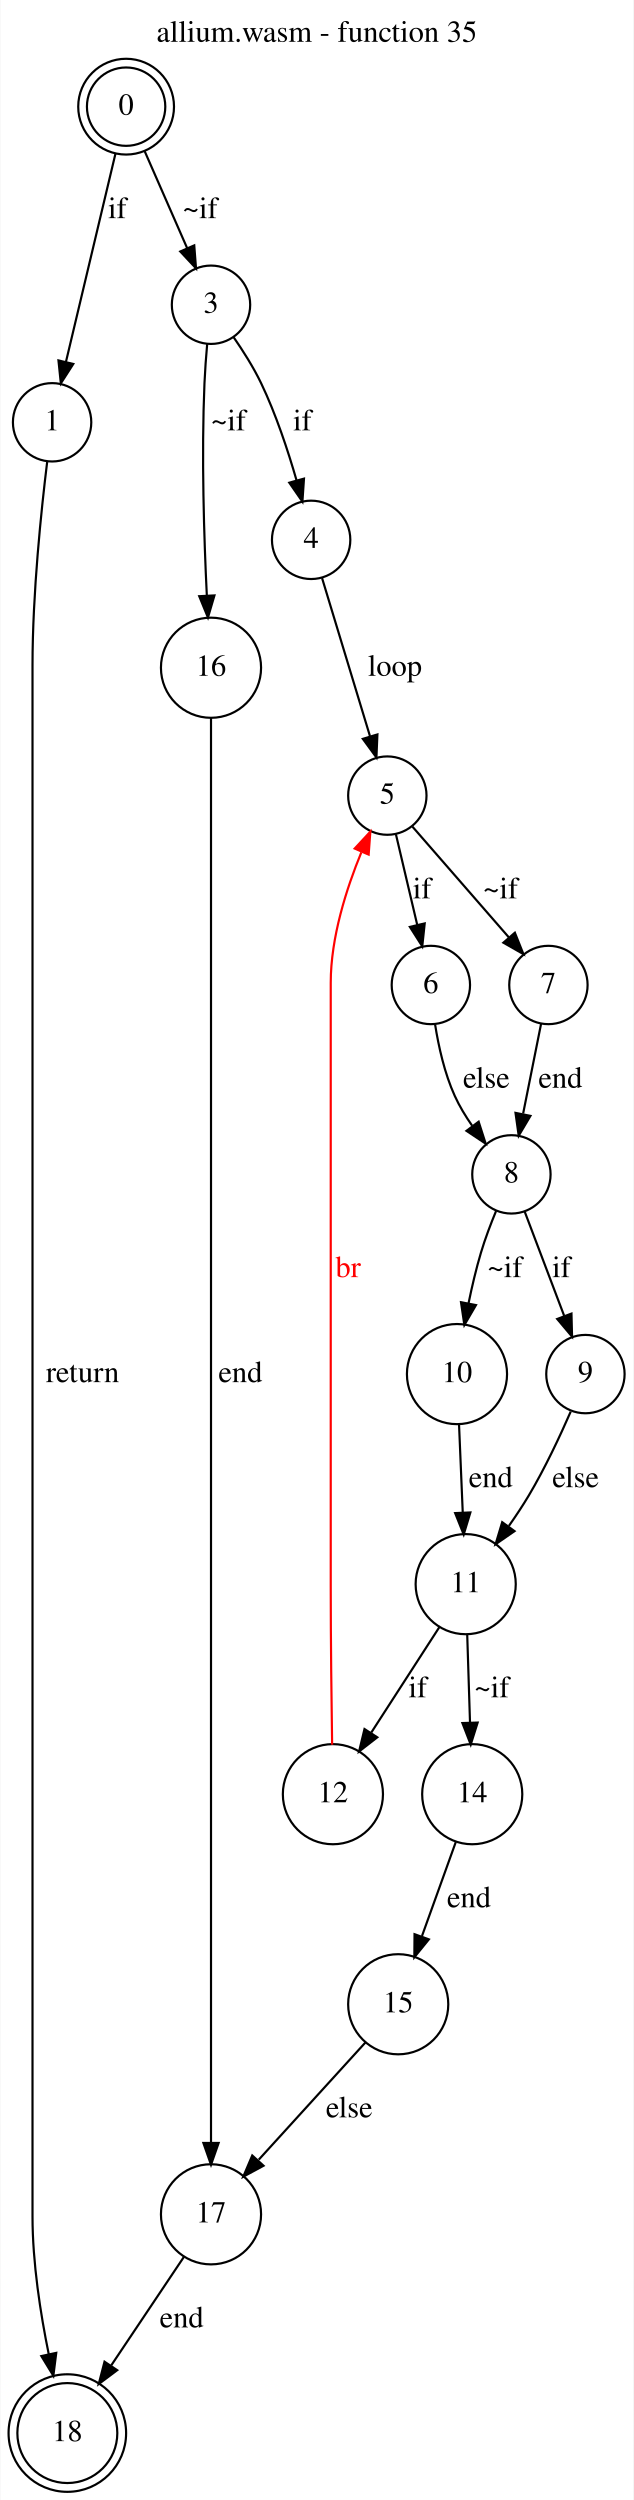
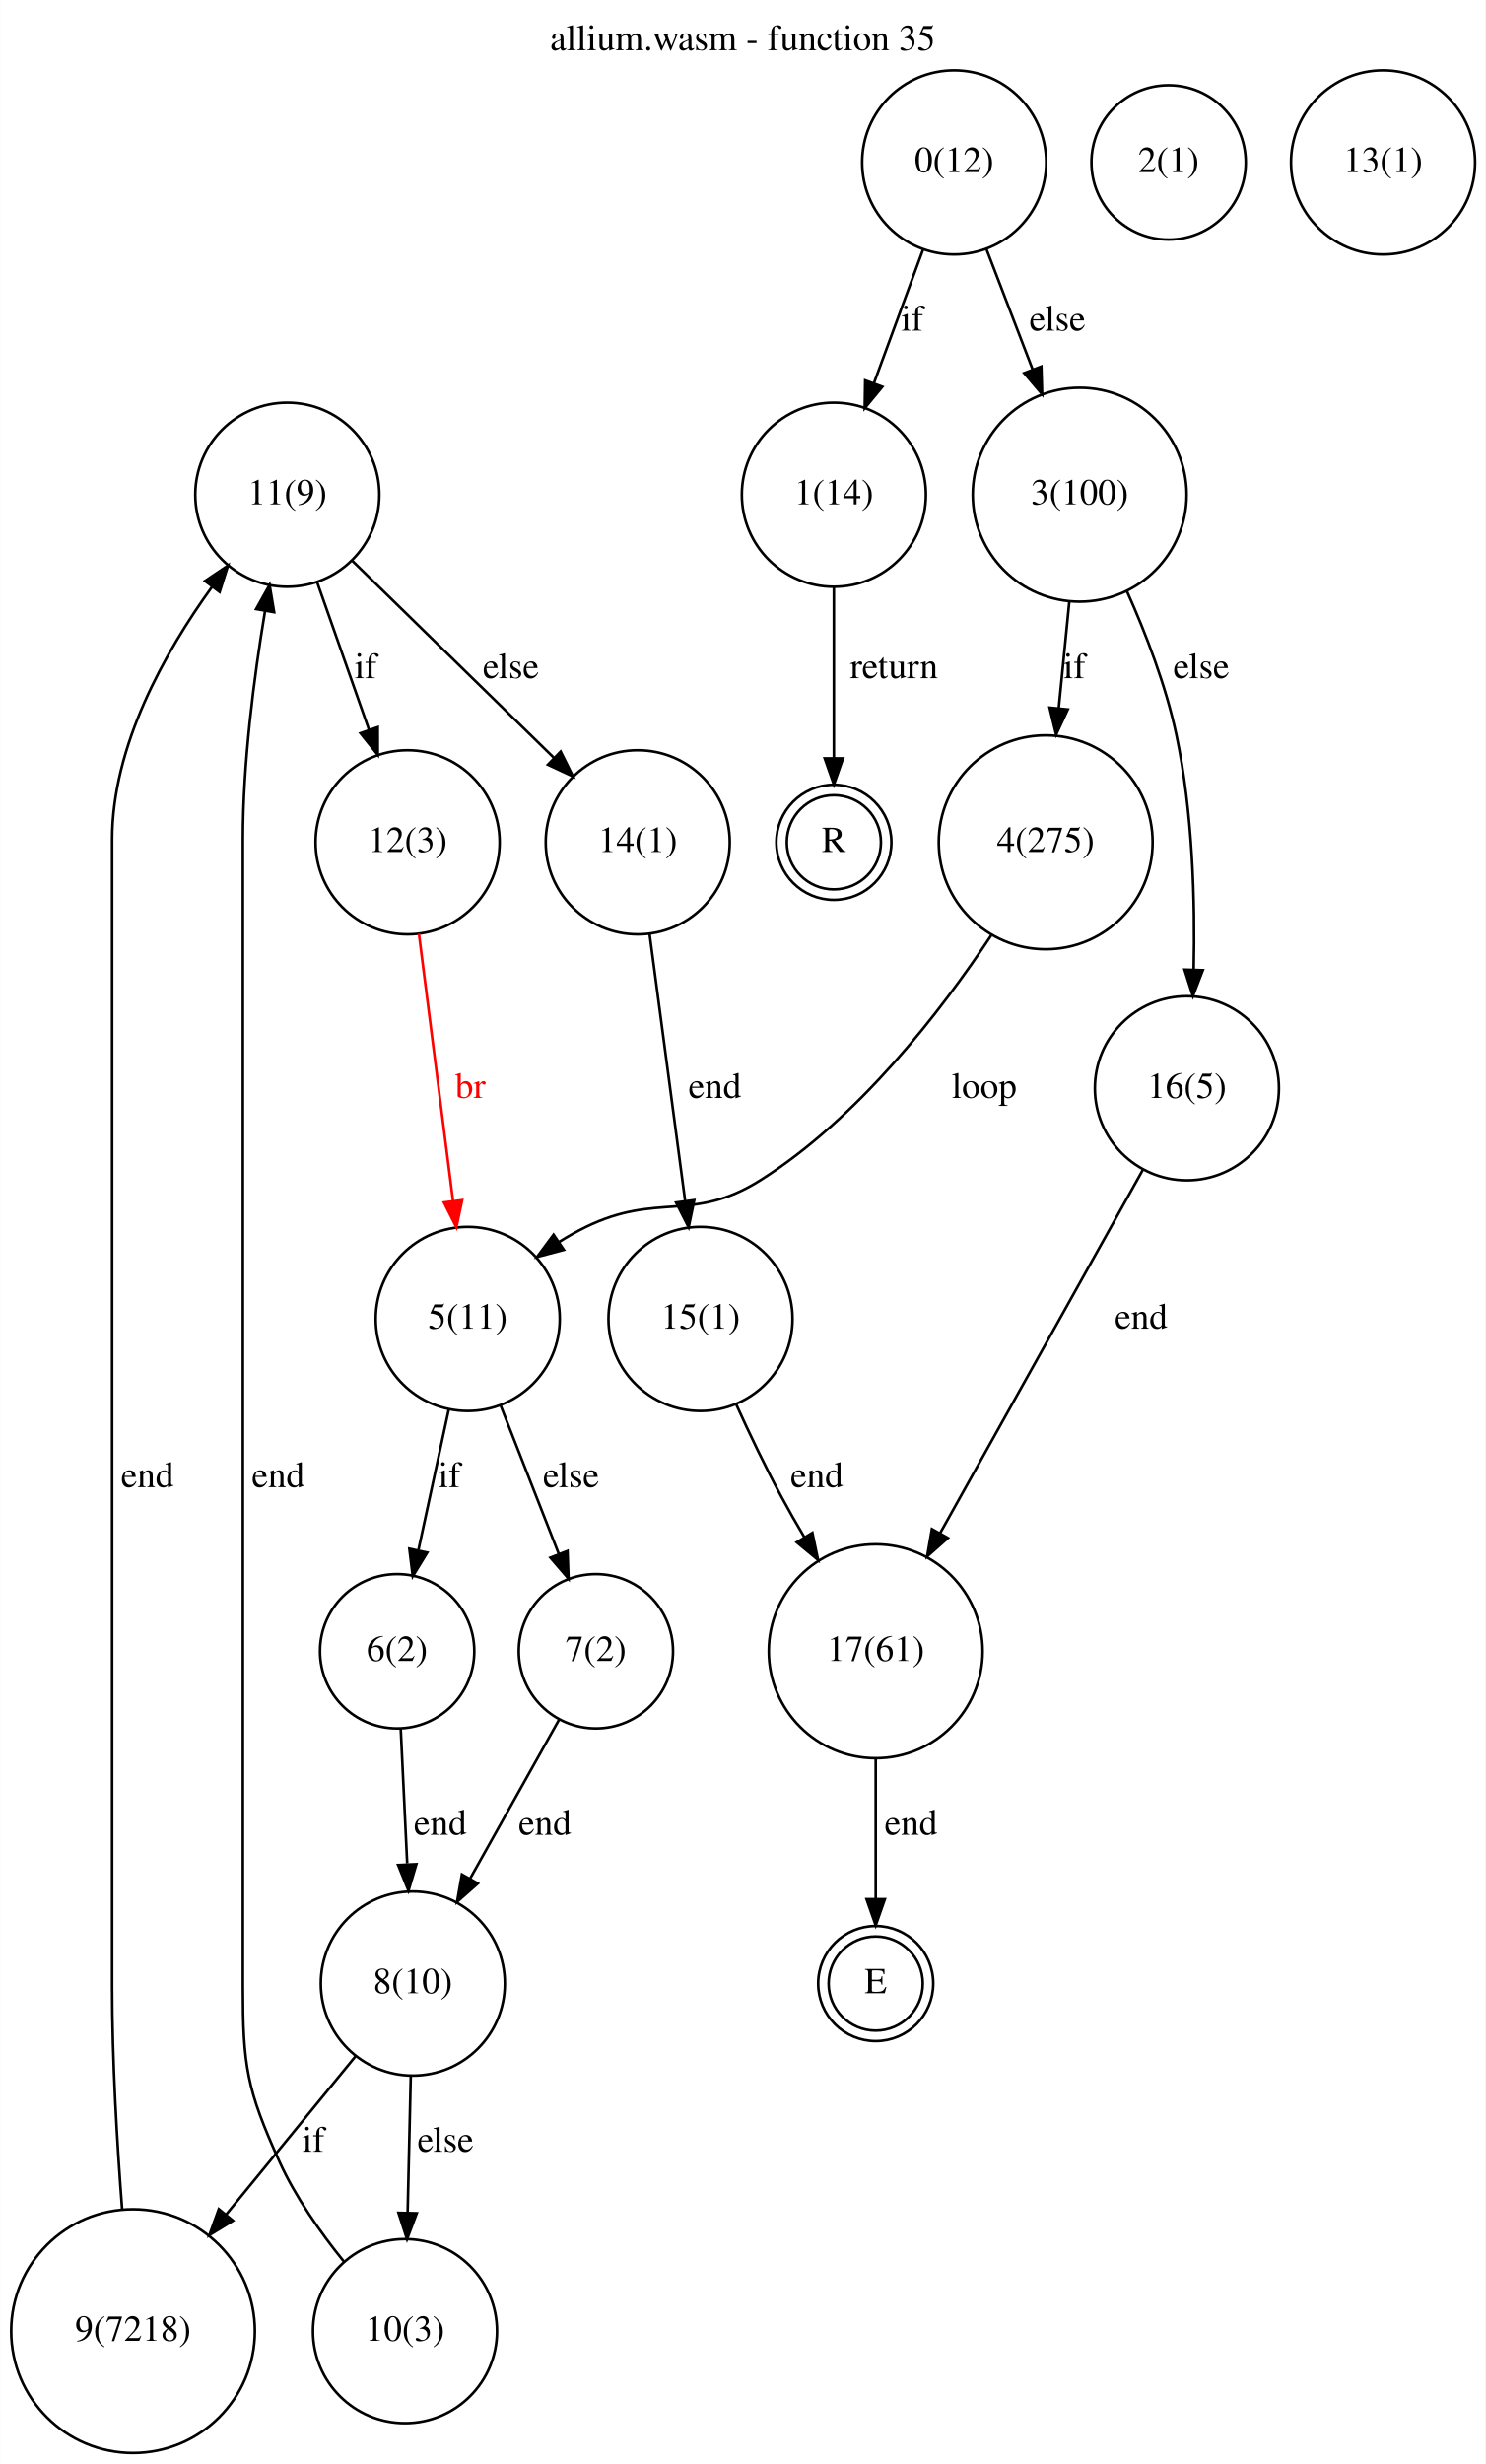
- <svg xmlns="http://www.w3.org/2000/svg" width="291pt" height="1148pt" viewBox="0.00 0.00 290.75 1148.47">
-   <g id="graph0" class="graph" transform="scale(1 1) rotate(0) translate(4 1144.47)">
-     <polygon fill="white" stroke="transparent" points="-4,4 -4,-1144.47 286.75,-1144.47 286.75,4 -4,4" />
-     <text text-anchor="middle" x="141.37" y="-1125.27" font-family="Times,serif" font-size="14.00">allium.wasm - function 35</text>
+ <svg xmlns="http://www.w3.org/2000/svg" width="568pt" height="942pt" viewBox="0.00 0.00 567.89 942.04">
+   <g id="graph0" class="graph" transform="scale(1 1) rotate(0) translate(4 938.04)">
+     <polygon fill="white" stroke="transparent" points="-4,4 -4,-938.04 563.89,-938.04 563.89,4 -4,4" />
+     <text text-anchor="middle" x="279.95" y="-918.84" font-family="Times,serif" font-size="14.00">allium.wasm - function 35</text>
    <g id="node1" class="node">
-       <ellipse fill="none" stroke="black" cx="53.75" cy="-1095.47" rx="18" ry="18" />
-       <ellipse fill="none" stroke="black" cx="53.75" cy="-1095.47" rx="22" ry="22" />
-       <text text-anchor="middle" x="53.75" y="-1091.77" font-family="Times,serif" font-size="14.00">0</text>
+       <ellipse fill="none" stroke="black" cx="330.8" cy="-179.69" rx="18" ry="18" />
+       <ellipse fill="none" stroke="black" cx="330.8" cy="-179.69" rx="22" ry="22" />
+       <text text-anchor="middle" x="330.8" y="-175.99" font-family="Times,serif" font-size="14.00">E</text>
+     </g>
+     <g id="node2" class="node">
+       <ellipse fill="none" stroke="black" cx="314.8" cy="-616.01" rx="18" ry="18" />
+       <ellipse fill="none" stroke="black" cx="314.8" cy="-616.01" rx="22" ry="22" />
+       <text text-anchor="middle" x="314.8" y="-612.31" font-family="Times,serif" font-size="14.00">R</text>
    </g>
    <g id="node3" class="node">
-       <ellipse fill="none" stroke="black" cx="19.75" cy="-950.47" rx="18" ry="18" />
-       <text text-anchor="middle" x="19.75" y="-946.77" font-family="Times,serif" font-size="14.00">1</text>
+       <ellipse fill="none" stroke="black" cx="360.8" cy="-875.95" rx="35.19" ry="35.19" />
+       <text text-anchor="middle" x="360.8" y="-872.25" font-family="Times,serif" font-size="14.00">0(12)</text>
+     </g>
+     <g id="node4" class="node">
+       <ellipse fill="none" stroke="black" cx="314.8" cy="-748.9" rx="35.19" ry="35.19" />
+       <text text-anchor="middle" x="314.8" y="-745.2" font-family="Times,serif" font-size="14.00">1(14)</text>
    </g>
    <g id="edge1" class="edge">
-       <path fill="none" stroke="black" d="M48.88,-1073.98C42.88,-1048.78 32.7,-1005.94 26.1,-978.18" />
-       <polygon fill="black" stroke="black" points="29.48,-977.27 23.76,-968.35 22.67,-978.89 29.48,-977.27" />
-       <text text-anchor="middle" x="49.75" y="-1044.27" font-family="Times,serif" font-size="14.00">if</text>
+       <path fill="none" stroke="black" d="M348.95,-842.75C343.21,-827.14 336.24,-808.21 330.11,-791.52" />
+       <polygon fill="black" stroke="black" points="333.34,-790.17 326.6,-782 326.77,-792.59 333.34,-790.17" />
+       <text text-anchor="middle" x="344.8" y="-811.65" font-family="Times,serif" font-size="14.00">if</text>
    </g>
-     <g id="node4" class="node">
-       <ellipse fill="none" stroke="black" cx="92.75" cy="-1004.47" rx="18" ry="18" />
-       <text text-anchor="middle" x="92.75" y="-1000.77" font-family="Times,serif" font-size="14.00">3</text>
+     <g id="node6" class="node">
+       <ellipse fill="none" stroke="black" cx="408.8" cy="-748.9" rx="40.89" ry="40.89" />
+       <text text-anchor="middle" x="408.8" y="-745.2" font-family="Times,serif" font-size="14.00">3(100)</text>
    </g>
    <g id="edge2" class="edge">
-       <path fill="none" stroke="black" d="M62.21,-1075.16C67.96,-1062.03 75.62,-1044.55 81.83,-1030.38" />
-       <polygon fill="black" stroke="black" points="85.05,-1031.75 85.86,-1021.19 78.64,-1028.94 85.05,-1031.75" />
-       <text text-anchor="middle" x="87.75" y="-1044.27" font-family="Times,serif" font-size="14.00">~if</text>
-     </g>
-     <g id="node2" class="node">
-       <ellipse fill="none" stroke="black" cx="26.75" cy="-26.75" rx="22.96" ry="22.96" />
-       <ellipse fill="none" stroke="black" cx="26.75" cy="-26.75" rx="27" ry="27" />
-       <text text-anchor="middle" x="26.75" y="-23.05" font-family="Times,serif" font-size="14.00">18</text>
+       <path fill="none" stroke="black" d="M373.16,-842.75C378.54,-828.72 384.95,-812.02 390.85,-796.67" />
+       <polygon fill="black" stroke="black" points="394.12,-797.91 394.43,-787.32 387.58,-795.4 394.12,-797.91" />
+       <text text-anchor="middle" x="400.3" y="-811.65" font-family="Times,serif" font-size="14.00">else</text>
    </g>
    <g id="edge3" class="edge">
-       <path fill="none" stroke="black" d="M17.48,-932.24C14.81,-910.49 10.75,-871.9 10.75,-838.72 10.75,-838.72 10.75,-838.72 10.75,-126.24 10.75,-105.05 14.4,-81.62 18.22,-62.93" />
-       <polygon fill="black" stroke="black" points="21.66,-63.59 20.33,-53.07 14.81,-62.12 21.66,-63.59" />
-       <text text-anchor="middle" x="33.75" y="-509.53" font-family="Times,serif" font-size="14.00">return</text>
+       <path fill="none" stroke="black" d="M314.8,-713.51C314.8,-693.32 314.8,-667.99 314.8,-648.35" />
+       <polygon fill="black" stroke="black" points="318.3,-648.09 314.8,-638.09 311.3,-648.09 318.3,-648.09" />
+       <text text-anchor="middle" x="337.8" y="-678.76" font-family="Times,serif" font-size="14.00">return</text>
    </g>
    <g id="node5" class="node">
-       <ellipse fill="none" stroke="black" cx="138.75" cy="-896.47" rx="18" ry="18" />
-       <text text-anchor="middle" x="138.75" y="-892.77" font-family="Times,serif" font-size="14.00">4</text>
+       <ellipse fill="none" stroke="black" cx="442.8" cy="-875.95" rx="29.5" ry="29.5" />
+       <text text-anchor="middle" x="442.8" y="-872.25" font-family="Times,serif" font-size="14.00">2(1)</text>
+     </g>
+     <g id="node7" class="node">
+       <ellipse fill="none" stroke="black" cx="395.8" cy="-616.01" rx="40.89" ry="40.89" />
+       <text text-anchor="middle" x="395.8" y="-612.31" font-family="Times,serif" font-size="14.00">4(275)</text>
    </g>
    <g id="edge4" class="edge">
-       <path fill="none" stroke="black" d="M103.05,-989.68C107.38,-983.43 112.23,-975.81 115.75,-968.47 122.58,-954.23 128.12,-937.45 132.05,-923.78" />
-       <polygon fill="black" stroke="black" points="135.46,-924.59 134.74,-914.02 128.71,-922.74 135.46,-924.59" />
-       <text text-anchor="middle" x="134.75" y="-946.77" font-family="Times,serif" font-size="14.00">if</text>
+       <path fill="none" stroke="black" d="M404.82,-707.92C403.55,-695.1 402.12,-680.74 400.79,-667.28" />
+       <polygon fill="black" stroke="black" points="404.26,-666.81 399.79,-657.2 397.29,-667.5 404.26,-666.81" />
+       <text text-anchor="middle" x="406.8" y="-678.76" font-family="Times,serif" font-size="14.00">if</text>
    </g>
-     <g id="node6" class="node">
-       <ellipse fill="none" stroke="black" cx="92.75" cy="-837.72" rx="23" ry="23" />
-       <text text-anchor="middle" x="92.75" y="-834.02" font-family="Times,serif" font-size="14.00">16</text>
+     <g id="node19" class="node">
+       <ellipse fill="none" stroke="black" cx="449.8" cy="-521.97" rx="35.19" ry="35.19" />
+       <text text-anchor="middle" x="449.8" y="-518.27" font-family="Times,serif" font-size="14.00">16(5)</text>
    </g>
    <g id="edge5" class="edge">
-       <path fill="none" stroke="black" d="M90.99,-986.4C90.48,-980.71 90,-974.32 89.75,-968.47 88.33,-935.23 89.54,-897.17 90.83,-870.91" />
-       <polygon fill="black" stroke="black" points="94.33,-870.94 91.35,-860.77 87.34,-870.58 94.33,-870.94" />
-       <text text-anchor="middle" x="100.75" y="-946.77" font-family="Times,serif" font-size="14.00">~if</text>
+       <path fill="none" stroke="black" d="M426.81,-712.12C434.14,-695.73 441.82,-675.8 445.8,-656.96 452.01,-627.51 452.97,-593.62 452.39,-567.29" />
+       <polygon fill="black" stroke="black" points="455.89,-567.12 452.09,-557.23 448.89,-567.33 455.89,-567.12" />
+       <text text-anchor="middle" x="455.3" y="-678.76" font-family="Times,serif" font-size="14.00">else</text>
    </g>
-     <g id="node7" class="node">
-       <ellipse fill="none" stroke="black" cx="173.75" cy="-778.98" rx="18" ry="18" />
-       <text text-anchor="middle" x="173.75" y="-775.28" font-family="Times,serif" font-size="14.00">5</text>
+     <g id="node8" class="node">
+       <ellipse fill="none" stroke="black" cx="174.8" cy="-433.78" rx="35.19" ry="35.19" />
+       <text text-anchor="middle" x="174.8" y="-430.08" font-family="Times,serif" font-size="14.00">5(11)</text>
    </g>
    <g id="edge6" class="edge">
-       <path fill="none" stroke="black" d="M143.76,-878.92C149.51,-859.97 158.99,-828.66 165.76,-806.34" />
-       <polygon fill="black" stroke="black" points="169.19,-807.08 168.74,-796.49 162.49,-805.05 169.19,-807.08" />
-       <text text-anchor="middle" x="177.25" y="-834.02" font-family="Times,serif" font-size="14.00">loop</text>
+       <path fill="none" stroke="black" d="M375.02,-580.5C355.7,-551.33 324.31,-510.61 286.8,-486.87 260.74,-470.38 247.49,-482.43 219.8,-468.87 216.43,-467.22 213.06,-465.31 209.77,-463.24" />
+       <polygon fill="black" stroke="black" points="211.54,-460.2 201.3,-457.49 207.61,-466 211.54,-460.2" />
+       <text text-anchor="middle" x="372.3" y="-518.27" font-family="Times,serif" font-size="14.00">loop</text>
+     </g>
+     <g id="node9" class="node">
+       <ellipse fill="none" stroke="black" cx="147.8" cy="-306.73" rx="29.5" ry="29.5" />
+       <text text-anchor="middle" x="147.8" y="-303.03" font-family="Times,serif" font-size="14.00">6(2)</text>
+     </g>
+     <g id="edge7" class="edge">
+       <path fill="none" stroke="black" d="M167.56,-399.27C163.99,-382.73 159.67,-362.72 155.98,-345.63" />
+       <polygon fill="black" stroke="black" points="159.31,-344.46 153.77,-335.42 152.46,-345.93 159.31,-344.46" />
+       <text text-anchor="middle" x="167.8" y="-369.48" font-family="Times,serif" font-size="14.00">if</text>
+     </g>
+     <g id="node10" class="node">
+       <ellipse fill="none" stroke="black" cx="223.8" cy="-306.73" rx="29.5" ry="29.5" />
+       <text text-anchor="middle" x="223.8" y="-303.03" font-family="Times,serif" font-size="14.00">7(2)</text>
+     </g>
+     <g id="edge8" class="edge">
+       <path fill="none" stroke="black" d="M187.29,-400.9C194.08,-383.56 202.51,-362.04 209.56,-344.06" />
+       <polygon fill="black" stroke="black" points="212.93,-345.07 213.32,-334.48 206.41,-342.51 212.93,-345.07" />
+       <text text-anchor="middle" x="214.3" y="-369.48" font-family="Times,serif" font-size="14.00">else</text>
+     </g>
+     <g id="node11" class="node">
+       <ellipse fill="none" stroke="black" cx="153.8" cy="-179.69" rx="35.19" ry="35.19" />
+       <text text-anchor="middle" x="153.8" y="-175.99" font-family="Times,serif" font-size="14.00">8(10)</text>
+     </g>
+     <g id="edge9" class="edge">
+       <path fill="none" stroke="black" d="M149.16,-277.36C149.89,-262.08 150.81,-242.88 151.64,-225.63" />
+       <polygon fill="black" stroke="black" points="155.16,-225.34 152.14,-215.19 148.17,-225.01 155.16,-225.34" />
+       <text text-anchor="middle" x="164.3" y="-236.59" font-family="Times,serif" font-size="14.00">end</text>
+     </g>
+     <g id="edge10" class="edge">
+       <path fill="none" stroke="black" d="M209.8,-280.73C200.04,-263.3 186.83,-239.7 175.69,-219.8" />
+       <polygon fill="black" stroke="black" points="178.67,-217.96 170.73,-210.95 172.57,-221.38 178.67,-217.96" />
+       <text text-anchor="middle" x="204.3" y="-236.59" font-family="Times,serif" font-size="14.00">end</text>
+     </g>
+     <g id="node12" class="node">
+       <ellipse fill="none" stroke="black" cx="46.8" cy="-46.8" rx="46.59" ry="46.59" />
+       <text text-anchor="middle" x="46.8" y="-43.1" font-family="Times,serif" font-size="14.00">9(7218)</text>
+     </g>
+     <g id="edge11" class="edge">
+       <path fill="none" stroke="black" d="M131.88,-151.88C117.63,-134.45 98.73,-111.32 82.35,-91.29" />
+       <polygon fill="black" stroke="black" points="85.02,-89.03 75.99,-83.5 79.6,-93.46 85.02,-89.03" />
+       <text text-anchor="middle" x="115.8" y="-115.39" font-family="Times,serif" font-size="14.00">if</text>
+     </g>
+     <g id="node13" class="node">
+       <ellipse fill="none" stroke="black" cx="150.8" cy="-46.8" rx="35.19" ry="35.19" />
+       <text text-anchor="middle" x="150.8" y="-43.1" font-family="Times,serif" font-size="14.00">10(3)</text>
+     </g>
+     <g id="edge12" class="edge">
+       <path fill="none" stroke="black" d="M153.01,-144.3C152.64,-128.37 152.2,-109.24 151.81,-92.23" />
+       <polygon fill="black" stroke="black" points="155.31,-91.87 151.58,-81.96 148.31,-92.03 155.31,-91.87" />
+       <text text-anchor="middle" x="166.3" y="-115.39" font-family="Times,serif" font-size="14.00">else</text>
+     </g>
+     <g id="node14" class="node">
+       <ellipse fill="none" stroke="black" cx="105.8" cy="-748.9" rx="35.19" ry="35.19" />
+       <text text-anchor="middle" x="105.8" y="-745.2" font-family="Times,serif" font-size="14.00">11(9)</text>
+     </g>
+     <g id="edge13" class="edge">
+       <path fill="none" stroke="black" d="M42.63,-93.49C40.69,-118.61 38.8,-150.34 38.8,-178.69 38.8,-617.01 38.8,-617.01 38.8,-617.01 38.8,-652.79 58.88,-688.63 77.05,-713.73" />
+       <polygon fill="black" stroke="black" points="74.32,-715.92 83.11,-721.82 79.92,-711.72 74.32,-715.92" />
+       <text text-anchor="middle" x="52.3" y="-369.48" font-family="Times,serif" font-size="14.00">end</text>
+     </g>
+     <g id="edge14" class="edge">
+       <path fill="none" stroke="black" d="M127.41,-73.44C118.48,-84.47 108.97,-97.96 102.8,-111.59 90.23,-139.34 88.8,-148.23 88.8,-178.69 88.8,-617.01 88.8,-617.01 88.8,-617.01 88.8,-646.32 93.04,-679.01 97.28,-704.39" />
+       <polygon fill="black" stroke="black" points="93.87,-705.18 99.03,-714.43 100.77,-703.98 93.87,-705.18" />
+       <text text-anchor="middle" x="102.3" y="-369.48" font-family="Times,serif" font-size="14.00">end</text>
+     </g>
+     <g id="node15" class="node">
+       <ellipse fill="none" stroke="black" cx="151.8" cy="-616.01" rx="35.19" ry="35.19" />
+       <text text-anchor="middle" x="151.8" y="-612.31" font-family="Times,serif" font-size="14.00">12(3)</text>
+     </g>
+     <g id="edge15" class="edge">
+       <path fill="none" stroke="black" d="M117.17,-715.55C123.17,-698.48 130.6,-677.33 137.04,-659.01" />
+       <polygon fill="black" stroke="black" points="140.38,-660.04 140.4,-649.45 133.78,-657.72 140.38,-660.04" />
+       <text text-anchor="middle" x="135.8" y="-678.76" font-family="Times,serif" font-size="14.00">if</text>
    </g>
    <g id="node17" class="node">
-       <ellipse fill="none" stroke="black" cx="92.75" cy="-127.24" rx="23" ry="23" />
-       <text text-anchor="middle" x="92.75" y="-123.54" font-family="Times,serif" font-size="14.00">17</text>
+       <ellipse fill="none" stroke="black" cx="239.8" cy="-616.01" rx="35.19" ry="35.19" />
+       <text text-anchor="middle" x="239.8" y="-612.31" font-family="Times,serif" font-size="14.00">14(1)</text>
+     </g>
+     <g id="edge16" class="edge">
+       <path fill="none" stroke="black" d="M130.69,-723.59C152.4,-702.38 184.05,-671.47 207.67,-648.39" />
+       <polygon fill="black" stroke="black" points="210.33,-650.69 215.04,-641.2 205.44,-645.68 210.33,-650.69" />
+       <text text-anchor="middle" x="191.3" y="-678.76" font-family="Times,serif" font-size="14.00">else</text>
+     </g>
+     <g id="edge17" class="edge">
+       <path fill="none" stroke="red" d="M156.12,-581.11C159.8,-552.25 165.12,-510.59 169.14,-479.09" />
+       <polygon fill="red" stroke="red" points="172.66,-479.19 170.45,-468.83 165.71,-478.31 172.66,-479.19" />
+       <text text-anchor="middle" x="175.8" y="-518.27" font-family="Times,serif" font-size="14.00" fill="red">br</text>
+     </g>
+     <g id="node16" class="node">
+       <ellipse fill="none" stroke="black" cx="524.8" cy="-875.95" rx="35.19" ry="35.19" />
+       <text text-anchor="middle" x="524.8" y="-872.25" font-family="Times,serif" font-size="14.00">13(1)</text>
+     </g>
+     <g id="node18" class="node">
+       <ellipse fill="none" stroke="black" cx="263.8" cy="-433.78" rx="35.19" ry="35.19" />
+       <text text-anchor="middle" x="263.8" y="-430.08" font-family="Times,serif" font-size="14.00">15(1)</text>
+     </g>
+     <g id="edge18" class="edge">
+       <path fill="none" stroke="black" d="M244.31,-581.11C248.15,-552.25 253.7,-510.59 257.9,-479.09" />
+       <polygon fill="black" stroke="black" points="261.41,-479.2 259.26,-468.83 254.47,-478.28 261.41,-479.2" />
+       <text text-anchor="middle" x="269.3" y="-518.27" font-family="Times,serif" font-size="14.00">end</text>
+     </g>
+     <g id="node20" class="node">
+       <ellipse fill="none" stroke="black" cx="330.8" cy="-306.73" rx="40.89" ry="40.89" />
+       <text text-anchor="middle" x="330.8" y="-303.03" font-family="Times,serif" font-size="14.00">17(61)</text>
+     </g>
+     <g id="edge19" class="edge">
+       <path fill="none" stroke="black" d="M277.36,-401.32C282.52,-389.94 288.65,-377.09 294.8,-365.68 297.53,-360.6 300.53,-355.36 303.59,-350.2" />
+       <polygon fill="black" stroke="black" points="306.59,-352.01 308.76,-341.64 300.6,-348.39 306.59,-352.01" />
+       <text text-anchor="middle" x="308.3" y="-369.48" font-family="Times,serif" font-size="14.00">end</text>
    </g>
    <g id="edge20" class="edge">
-       <path fill="none" stroke="black" d="M92.75,-814.82C92.75,-794.51 92.75,-763.45 92.75,-736.48 92.75,-736.48 92.75,-736.48 92.75,-222.74 92.75,-201.89 92.75,-178.46 92.75,-160.15" />
-       <polygon fill="black" stroke="black" points="96.25,-160.01 92.75,-150.01 89.25,-160.01 96.25,-160.01" />
-       <text text-anchor="middle" x="106.25" y="-509.53" font-family="Times,serif" font-size="14.00">end</text>
-     </g>
-     <g id="node8" class="node">
-       <ellipse fill="none" stroke="black" cx="193.75" cy="-691.98" rx="18" ry="18" />
-       <text text-anchor="middle" x="193.75" y="-688.28" font-family="Times,serif" font-size="14.00">6</text>
-     </g>
-     <g id="edge7" class="edge">
-       <path fill="none" stroke="black" d="M177.7,-761.18C180.49,-749.31 184.3,-733.14 187.5,-719.53" />
-       <polygon fill="black" stroke="black" points="190.92,-720.27 189.8,-709.73 184.11,-718.67 190.92,-720.27" />
-       <text text-anchor="middle" x="189.75" y="-731.78" font-family="Times,serif" font-size="14.00">if</text>
-     </g>
-     <g id="node9" class="node">
-       <ellipse fill="none" stroke="black" cx="247.75" cy="-691.98" rx="18" ry="18" />
-       <text text-anchor="middle" x="247.75" y="-688.28" font-family="Times,serif" font-size="14.00">7</text>
-     </g>
-     <g id="edge8" class="edge">
-       <path fill="none" stroke="black" d="M185.31,-764.69C197.15,-751.1 215.72,-729.76 229.54,-713.89" />
-       <polygon fill="black" stroke="black" points="232.34,-716 236.27,-706.16 227.06,-711.41 232.34,-716" />
-       <text text-anchor="middle" x="225.75" y="-731.78" font-family="Times,serif" font-size="14.00">~if</text>
-     </g>
-     <g id="node10" class="node">
-       <ellipse fill="none" stroke="black" cx="230.75" cy="-604.98" rx="18" ry="18" />
-       <text text-anchor="middle" x="230.75" y="-601.28" font-family="Times,serif" font-size="14.00">8</text>
-     </g>
-     <g id="edge9" class="edge">
-       <path fill="none" stroke="black" d="M195.71,-673.74C197.28,-663.83 200.03,-651.33 204.75,-640.98 206.87,-636.31 209.69,-631.67 212.69,-627.36" />
-       <polygon fill="black" stroke="black" points="215.7,-629.18 218.93,-619.09 210.11,-624.97 215.7,-629.18" />
-       <text text-anchor="middle" x="219.25" y="-644.78" font-family="Times,serif" font-size="14.00">else</text>
-     </g>
-     <g id="edge10" class="edge">
-       <path fill="none" stroke="black" d="M244.39,-674.18C242.04,-662.42 238.84,-646.46 236.14,-632.93" />
-       <polygon fill="black" stroke="black" points="239.49,-631.85 234.1,-622.73 232.63,-633.23 239.49,-631.85" />
-       <text text-anchor="middle" x="253.25" y="-644.78" font-family="Times,serif" font-size="14.00">end</text>
-     </g>
-     <g id="node11" class="node">
-       <ellipse fill="none" stroke="black" cx="264.75" cy="-513.23" rx="18" ry="18" />
-       <text text-anchor="middle" x="264.75" y="-509.53" font-family="Times,serif" font-size="14.00">9</text>
-     </g>
-     <g id="edge11" class="edge">
-       <path fill="none" stroke="black" d="M236.83,-587.93C241.87,-574.61 249.14,-555.42 255,-539.96" />
-       <polygon fill="black" stroke="black" points="258.34,-541.03 258.61,-530.44 251.79,-538.55 258.34,-541.03" />
-       <text text-anchor="middle" x="253.75" y="-557.78" font-family="Times,serif" font-size="14.00">if</text>
-     </g>
-     <g id="node12" class="node">
-       <ellipse fill="none" stroke="black" cx="205.75" cy="-513.23" rx="23" ry="23" />
-       <text text-anchor="middle" x="205.75" y="-509.53" font-family="Times,serif" font-size="14.00">10</text>
-     </g>
-     <g id="edge12" class="edge">
-       <path fill="none" stroke="black" d="M223.71,-588.16C221.26,-582.23 218.65,-575.37 216.75,-568.98 214.54,-561.57 212.64,-553.46 211.07,-545.81" />
-       <polygon fill="black" stroke="black" points="214.47,-544.93 209.14,-535.77 207.59,-546.25 214.47,-544.93" />
-       <text text-anchor="middle" x="227.75" y="-557.78" font-family="Times,serif" font-size="14.00">~if</text>
-     </g>
-     <g id="node13" class="node">
-       <ellipse fill="none" stroke="black" cx="209.75" cy="-416.73" rx="23" ry="23" />
-       <text text-anchor="middle" x="209.75" y="-413.03" font-family="Times,serif" font-size="14.00">11</text>
-     </g>
-     <g id="edge13" class="edge">
-       <path fill="none" stroke="black" d="M258,-496.01C253.15,-484.89 246.17,-469.96 238.75,-457.48 235.98,-452.83 232.8,-448.04 229.59,-443.48" />
-       <polygon fill="black" stroke="black" points="232.18,-441.09 223.47,-435.06 226.52,-445.2 232.18,-441.09" />
-       <text text-anchor="middle" x="260.25" y="-461.28" font-family="Times,serif" font-size="14.00">else</text>
-     </g>
-     <g id="edge14" class="edge">
-       <path fill="none" stroke="black" d="M206.68,-490.31C207.19,-478.27 207.83,-463.1 208.39,-449.75" />
-       <polygon fill="black" stroke="black" points="211.9,-449.67 208.83,-439.53 204.91,-449.37 211.9,-449.67" />
-       <text text-anchor="middle" x="221.25" y="-461.28" font-family="Times,serif" font-size="14.00">end</text>
-     </g>
-     <g id="node14" class="node">
-       <ellipse fill="none" stroke="black" cx="148.75" cy="-320.24" rx="23" ry="23" />
-       <text text-anchor="middle" x="148.75" y="-316.54" font-family="Times,serif" font-size="14.00">12</text>
-     </g>
-     <g id="edge15" class="edge">
-       <path fill="none" stroke="black" d="M197.7,-397.06C188.76,-383.21 176.43,-364.12 166.38,-348.56" />
-       <polygon fill="black" stroke="black" points="169.14,-346.37 160.77,-339.87 163.26,-350.17 169.14,-346.37" />
-       <text text-anchor="middle" x="187.75" y="-364.78" font-family="Times,serif" font-size="14.00">if</text>
-     </g>
-     <g id="node15" class="node">
-       <ellipse fill="none" stroke="black" cx="212.75" cy="-320.24" rx="23" ry="23" />
-       <text text-anchor="middle" x="212.75" y="-316.54" font-family="Times,serif" font-size="14.00">14</text>
-     </g>
-     <g id="edge16" class="edge">
-       <path fill="none" stroke="black" d="M210.44,-393.82C210.83,-381.77 211.31,-366.6 211.73,-353.26" />
-       <polygon fill="black" stroke="black" points="215.24,-353.14 212.06,-343.03 208.24,-352.92 215.24,-353.14" />
-       <text text-anchor="middle" x="221.75" y="-364.78" font-family="Times,serif" font-size="14.00">~if</text>
-     </g>
-     <g id="edge17" class="edge">
-       <path fill="none" stroke="red" d="M148.39,-343C148.1,-362.16 147.75,-390.79 147.75,-415.73 147.75,-692.98 147.75,-692.98 147.75,-692.98 147.75,-713.81 154.98,-736.3 161.81,-752.92" />
-       <polygon fill="red" stroke="red" points="158.75,-754.66 165.95,-762.43 165.17,-751.87 158.75,-754.66" />
-       <text text-anchor="middle" x="155.75" y="-557.78" font-family="Times,serif" font-size="14.00" fill="red">br</text>
-     </g>
-     <g id="node16" class="node">
-       <ellipse fill="none" stroke="black" cx="178.75" cy="-223.74" rx="23" ry="23" />
-       <text text-anchor="middle" x="178.75" y="-220.04" font-family="Times,serif" font-size="14.00">15</text>
-     </g>
-     <g id="edge18" class="edge">
-       <path fill="none" stroke="black" d="M205.2,-298.26C200.64,-285.58 194.74,-269.18 189.67,-255.09" />
-       <polygon fill="black" stroke="black" points="192.83,-253.55 186.16,-245.33 186.25,-255.92 192.83,-253.55" />
-       <text text-anchor="middle" x="211.25" y="-268.29" font-family="Times,serif" font-size="14.00">end</text>
-     </g>
-     <g id="edge19" class="edge">
-       <path fill="none" stroke="black" d="M163.77,-206.28C150.2,-191.37 130.05,-169.23 114.67,-152.33" />
-       <polygon fill="black" stroke="black" points="116.88,-149.56 107.56,-144.52 111.7,-154.27 116.88,-149.56" />
-       <text text-anchor="middle" x="156.25" y="-171.79" font-family="Times,serif" font-size="14.00">else</text>
+       <path fill="none" stroke="black" d="M433,-490.87C412.76,-454.61 378.6,-393.4 355.4,-351.82" />
+       <polygon fill="black" stroke="black" points="358.41,-350.03 350.48,-343 352.29,-353.44 358.41,-350.03" />
+       <text text-anchor="middle" x="432.3" y="-430.08" font-family="Times,serif" font-size="14.00">end</text>
    </g>
    <g id="edge21" class="edge">
-       <path fill="none" stroke="black" d="M80.33,-107.72C70.94,-93.71 57.85,-74.17 46.96,-57.91" />
-       <polygon fill="black" stroke="black" points="49.65,-55.64 41.17,-49.28 43.83,-59.53 49.65,-55.64" />
-       <text text-anchor="middle" x="79.25" y="-75.3" font-family="Times,serif" font-size="14.00">end</text>
+       <path fill="none" stroke="black" d="M330.8,-265.48C330.8,-248.14 330.8,-228.18 330.8,-211.98" />
+       <polygon fill="black" stroke="black" points="334.3,-211.94 330.8,-201.94 327.3,-211.94 334.3,-211.94" />
+       <text text-anchor="middle" x="344.3" y="-236.59" font-family="Times,serif" font-size="14.00">end</text>
    </g>
  </g>
</svg>
